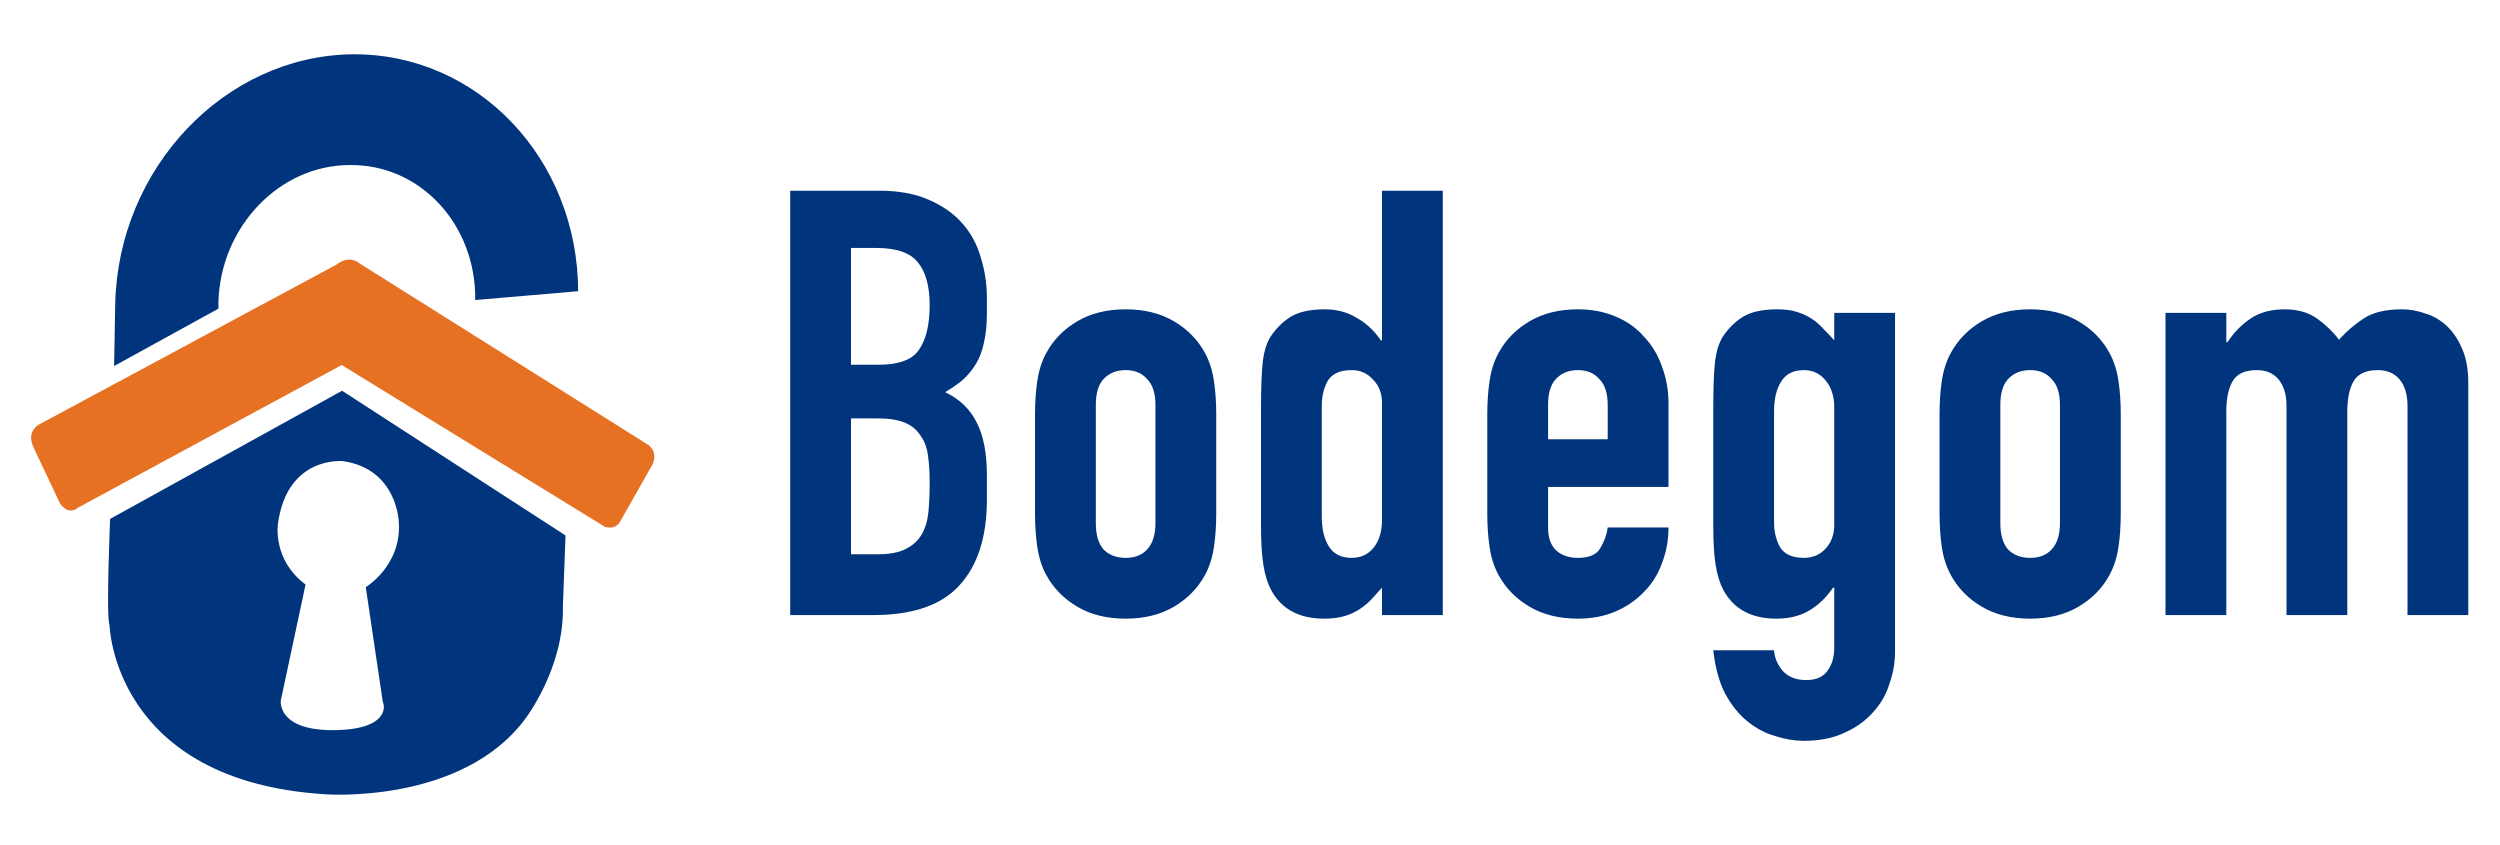
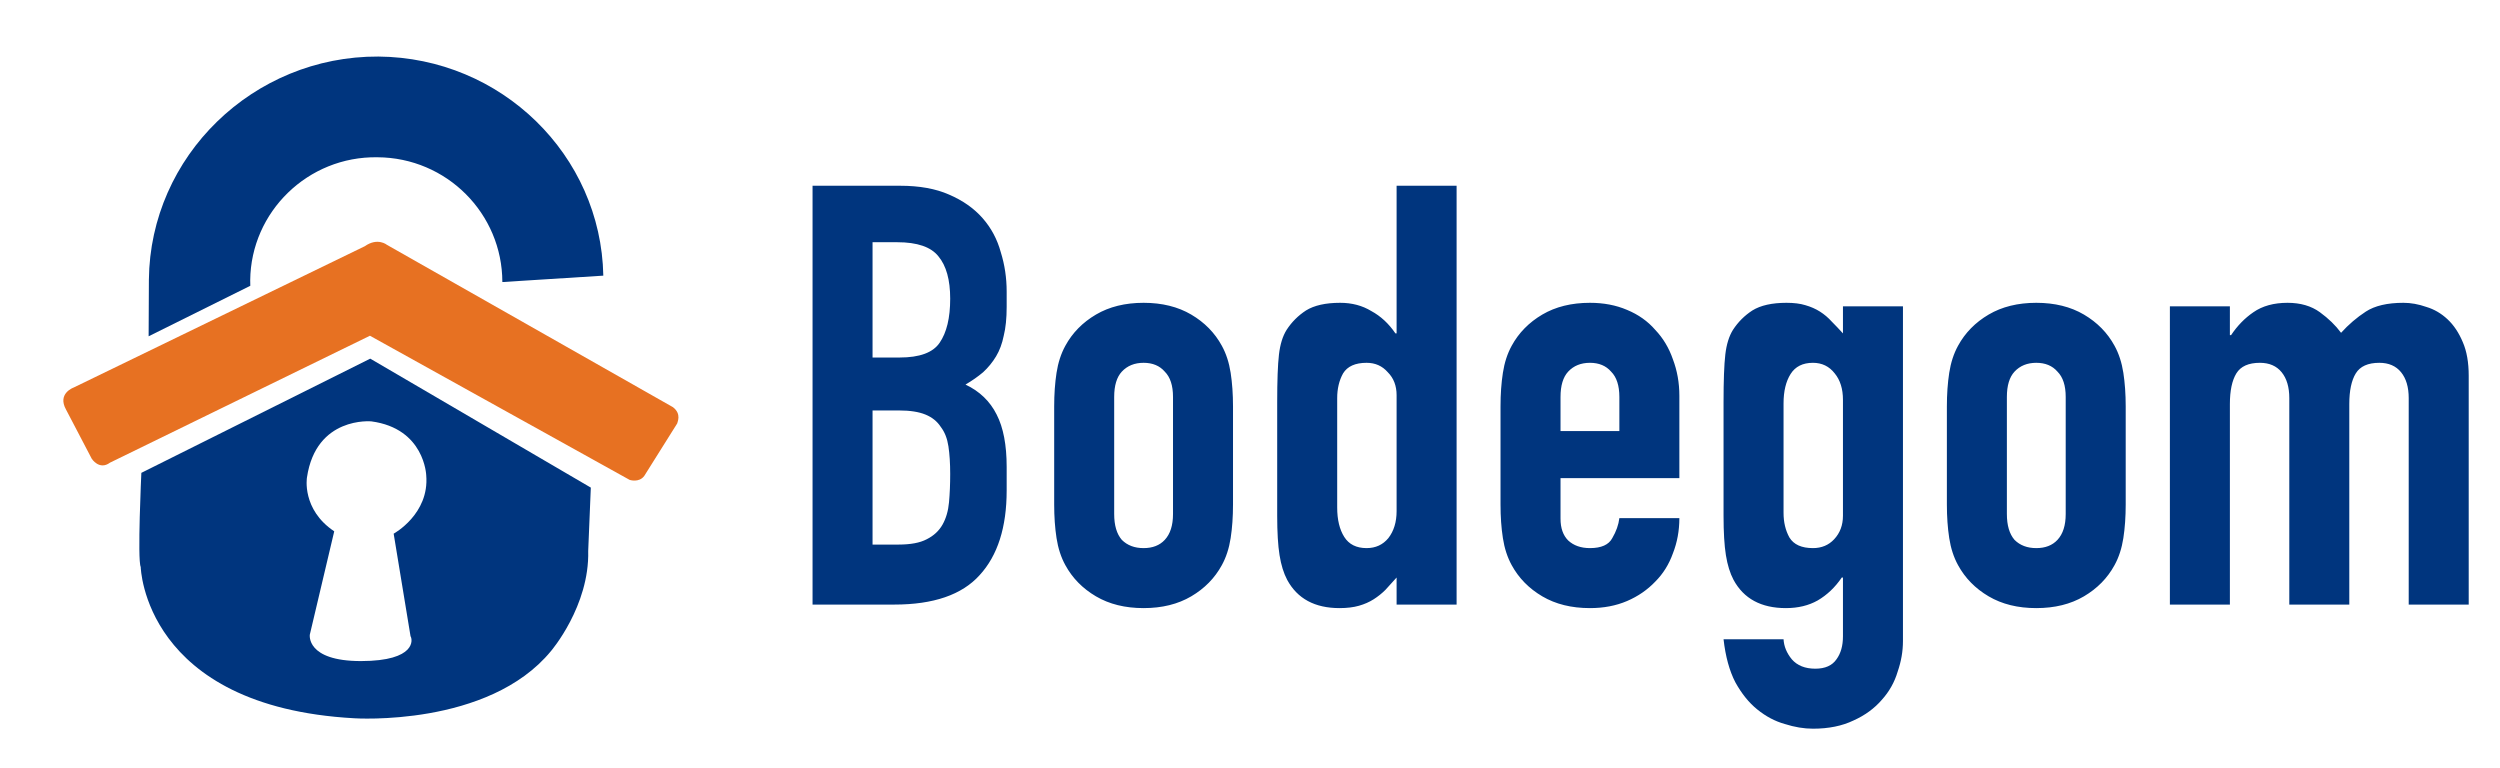
- <svg xmlns="http://www.w3.org/2000/svg" width="151" height="51" viewBox="0 0 151 51" fill="none">
-   <path d="M47.728 11.519H53.092C54.268 11.519 55.264 11.699 56.08 12.059C56.92 12.419 57.604 12.899 58.132 13.499C58.66 14.099 59.032 14.795 59.248 15.587C59.488 16.355 59.608 17.159 59.608 17.999V18.935C59.608 19.631 59.548 20.219 59.428 20.699C59.332 21.179 59.176 21.599 58.96 21.959C58.744 22.319 58.48 22.643 58.168 22.931C57.856 23.195 57.496 23.447 57.088 23.687C57.952 24.095 58.588 24.707 58.996 25.523C59.404 26.315 59.608 27.383 59.608 28.727V30.167C59.608 32.423 59.056 34.151 57.952 35.351C56.872 36.551 55.132 37.151 52.732 37.151H47.728V11.519ZM51.4 33.479H52.984C53.728 33.479 54.304 33.371 54.712 33.155C55.144 32.939 55.468 32.639 55.684 32.255C55.9 31.871 56.032 31.415 56.08 30.887C56.128 30.359 56.152 29.783 56.152 29.159C56.152 28.511 56.116 27.947 56.044 27.467C55.972 26.987 55.816 26.591 55.576 26.279C55.36 25.943 55.048 25.691 54.64 25.523C54.232 25.355 53.692 25.271 53.02 25.271H51.4V33.479ZM51.4 22.031H53.056C54.28 22.031 55.096 21.731 55.504 21.131C55.936 20.507 56.152 19.607 56.152 18.431C56.152 17.279 55.912 16.415 55.432 15.839C54.976 15.263 54.136 14.975 52.912 14.975H51.4V22.031ZM62.516 25.019C62.516 24.275 62.564 23.591 62.66 22.967C62.756 22.343 62.936 21.791 63.2 21.311C63.632 20.519 64.256 19.883 65.072 19.403C65.888 18.923 66.86 18.683 67.988 18.683C69.116 18.683 70.088 18.923 70.904 19.403C71.72 19.883 72.344 20.519 72.776 21.311C73.04 21.791 73.22 22.343 73.316 22.967C73.412 23.591 73.46 24.275 73.46 25.019V31.031C73.46 31.775 73.412 32.459 73.316 33.083C73.22 33.707 73.04 34.259 72.776 34.739C72.344 35.531 71.72 36.167 70.904 36.647C70.088 37.127 69.116 37.367 67.988 37.367C66.86 37.367 65.888 37.127 65.072 36.647C64.256 36.167 63.632 35.531 63.2 34.739C62.936 34.259 62.756 33.707 62.66 33.083C62.564 32.459 62.516 31.775 62.516 31.031V25.019ZM66.188 31.607C66.188 32.303 66.344 32.831 66.656 33.191C66.992 33.527 67.436 33.695 67.988 33.695C68.54 33.695 68.972 33.527 69.284 33.191C69.62 32.831 69.788 32.303 69.788 31.607V24.443C69.788 23.747 69.62 23.231 69.284 22.895C68.972 22.535 68.54 22.355 67.988 22.355C67.436 22.355 66.992 22.535 66.656 22.895C66.344 23.231 66.188 23.747 66.188 24.443V31.607ZM79.836 31.211C79.836 31.955 79.98 32.555 80.268 33.011C80.556 33.467 81.012 33.695 81.636 33.695C82.188 33.695 82.632 33.491 82.968 33.083C83.304 32.651 83.472 32.099 83.472 31.427V24.335C83.472 23.759 83.292 23.291 82.932 22.931C82.596 22.547 82.164 22.355 81.636 22.355C80.94 22.355 80.46 22.571 80.196 23.003C79.956 23.435 79.836 23.939 79.836 24.515V31.211ZM83.472 35.495C83.232 35.759 83.004 36.011 82.788 36.251C82.572 36.467 82.332 36.659 82.068 36.827C81.804 36.995 81.504 37.127 81.168 37.223C80.832 37.319 80.436 37.367 79.98 37.367C78.468 37.367 77.4 36.791 76.776 35.639C76.56 35.231 76.404 34.727 76.308 34.127C76.212 33.527 76.164 32.723 76.164 31.715V24.767C76.164 23.447 76.2 22.475 76.272 21.851C76.344 21.227 76.5 20.723 76.74 20.339C77.052 19.859 77.448 19.463 77.928 19.151C78.432 18.839 79.128 18.683 80.016 18.683C80.736 18.683 81.372 18.851 81.924 19.187C82.5 19.499 82.992 19.955 83.4 20.555H83.472V11.519H87.144V37.151H83.472V35.495ZM93.504 29.411V31.895C93.504 32.471 93.66 32.915 93.972 33.227C94.308 33.539 94.752 33.695 95.305 33.695C96.001 33.695 96.457 33.491 96.672 33.083C96.912 32.675 97.056 32.267 97.105 31.859H100.777C100.777 32.627 100.645 33.347 100.381 34.019C100.141 34.691 99.781 35.267 99.3 35.747C98.82 36.251 98.245 36.647 97.573 36.935C96.9 37.223 96.144 37.367 95.305 37.367C94.177 37.367 93.204 37.127 92.388 36.647C91.573 36.167 90.948 35.531 90.516 34.739C90.252 34.259 90.073 33.707 89.977 33.083C89.88 32.459 89.832 31.775 89.832 31.031V25.019C89.832 24.275 89.88 23.591 89.977 22.967C90.073 22.343 90.252 21.791 90.516 21.311C90.948 20.519 91.573 19.883 92.388 19.403C93.204 18.923 94.177 18.683 95.305 18.683C96.144 18.683 96.9 18.827 97.573 19.115C98.269 19.403 98.844 19.811 99.3 20.339C99.781 20.843 100.141 21.443 100.381 22.139C100.645 22.835 100.777 23.579 100.777 24.371V29.411H93.504ZM93.504 26.531H97.105V24.443C97.105 23.747 96.936 23.231 96.6 22.895C96.288 22.535 95.856 22.355 95.305 22.355C94.752 22.355 94.308 22.535 93.972 22.895C93.66 23.231 93.504 23.747 93.504 24.443V26.531ZM107.153 39.275C107.177 39.707 107.345 40.115 107.657 40.499C107.993 40.883 108.473 41.075 109.097 41.075C109.697 41.075 110.129 40.883 110.393 40.499C110.657 40.139 110.789 39.671 110.789 39.095V35.495H110.717C110.309 36.095 109.817 36.563 109.241 36.899C108.689 37.211 108.041 37.367 107.297 37.367C105.785 37.367 104.717 36.791 104.093 35.639C103.877 35.231 103.721 34.727 103.625 34.127C103.529 33.527 103.481 32.723 103.481 31.715V24.767C103.481 23.447 103.517 22.475 103.589 21.851C103.661 21.227 103.817 20.723 104.057 20.339C104.369 19.859 104.765 19.463 105.245 19.151C105.749 18.839 106.445 18.683 107.333 18.683C107.789 18.683 108.173 18.731 108.485 18.827C108.821 18.923 109.121 19.055 109.385 19.223C109.649 19.391 109.889 19.595 110.105 19.835C110.321 20.051 110.549 20.291 110.789 20.555V18.899H114.461V39.383C114.461 40.007 114.353 40.631 114.137 41.255C113.945 41.903 113.621 42.479 113.165 42.983C112.709 43.511 112.133 43.931 111.437 44.243C110.741 44.579 109.913 44.747 108.953 44.747C108.401 44.747 107.825 44.651 107.225 44.459C106.625 44.291 106.061 43.991 105.533 43.559C105.029 43.151 104.585 42.599 104.201 41.903C103.841 41.207 103.601 40.331 103.481 39.275H107.153ZM107.153 31.535C107.153 32.111 107.273 32.615 107.513 33.047C107.777 33.479 108.257 33.695 108.953 33.695C109.481 33.695 109.913 33.515 110.249 33.155C110.609 32.771 110.789 32.291 110.789 31.715V24.623C110.789 23.951 110.621 23.411 110.285 23.003C109.949 22.571 109.505 22.355 108.953 22.355C108.329 22.355 107.873 22.583 107.585 23.039C107.297 23.495 107.153 24.095 107.153 24.839V31.535ZM117.149 25.019C117.149 24.275 117.197 23.591 117.293 22.967C117.389 22.343 117.569 21.791 117.833 21.311C118.265 20.519 118.889 19.883 119.705 19.403C120.521 18.923 121.493 18.683 122.621 18.683C123.749 18.683 124.721 18.923 125.537 19.403C126.353 19.883 126.977 20.519 127.409 21.311C127.673 21.791 127.853 22.343 127.949 22.967C128.045 23.591 128.093 24.275 128.093 25.019V31.031C128.093 31.775 128.045 32.459 127.949 33.083C127.853 33.707 127.673 34.259 127.409 34.739C126.977 35.531 126.353 36.167 125.537 36.647C124.721 37.127 123.749 37.367 122.621 37.367C121.493 37.367 120.521 37.127 119.705 36.647C118.889 36.167 118.265 35.531 117.833 34.739C117.569 34.259 117.389 33.707 117.293 33.083C117.197 32.459 117.149 31.775 117.149 31.031V25.019ZM120.821 31.607C120.821 32.303 120.977 32.831 121.289 33.191C121.625 33.527 122.069 33.695 122.621 33.695C123.173 33.695 123.605 33.527 123.917 33.191C124.253 32.831 124.421 32.303 124.421 31.607V24.443C124.421 23.747 124.253 23.231 123.917 22.895C123.605 22.535 123.173 22.355 122.621 22.355C122.069 22.355 121.625 22.535 121.289 22.895C120.977 23.231 120.821 23.747 120.821 24.443V31.607ZM130.797 18.899H134.469V20.663H134.541C134.925 20.087 135.381 19.619 135.909 19.259C136.461 18.875 137.157 18.683 137.997 18.683C138.789 18.683 139.449 18.875 139.977 19.259C140.505 19.643 140.937 20.063 141.273 20.519C141.729 20.015 142.233 19.583 142.785 19.223C143.337 18.863 144.105 18.683 145.089 18.683C145.545 18.683 146.013 18.767 146.493 18.935C146.973 19.079 147.405 19.331 147.789 19.691C148.173 20.051 148.485 20.519 148.725 21.095C148.965 21.647 149.085 22.331 149.085 23.147V37.151H145.413V24.515C145.413 23.843 145.257 23.315 144.945 22.931C144.633 22.547 144.189 22.355 143.613 22.355C142.917 22.355 142.437 22.571 142.173 23.003C141.909 23.435 141.777 24.059 141.777 24.875V37.151H138.105V24.515C138.105 23.843 137.949 23.315 137.637 22.931C137.325 22.547 136.881 22.355 136.305 22.355C135.609 22.355 135.129 22.571 134.865 23.003C134.601 23.435 134.469 24.059 134.469 24.875V37.151H130.797V18.899Z" fill="#00357E" />
-   <path d="M6.651 31.342C6.651 31.342 6.401 37.244 6.612 37.719C6.612 37.719 6.798 47.19 19.68 47.977C19.68 47.977 27.889 48.589 31.721 43.421C31.721 43.421 34.083 40.37 33.998 36.636L34.158 32.342L20.659 23.601L6.651 31.342ZM24.085 31.505C24.289 34.14 22.092 35.465 22.092 35.465L23.125 42.418C23.246 42.601 23.514 44.094 20.09 44.101C16.711 44.1 16.961 42.308 16.961 42.308L18.455 35.305C16.451 33.821 16.786 31.653 16.786 31.653C17.342 27.494 20.727 27.853 20.727 27.853C23.99 28.337 24.085 31.505 24.085 31.505Z" fill="#00357E" />
-   <path d="M39.183 26.889L21.685 15.889C21.685 15.889 21.117 15.365 20.327 15.98L2.506 25.56C2.506 25.56 1.487 25.955 2.043 27.058L3.614 30.384C3.614 30.384 4.076 31.19 4.731 30.651L20.64 22.047L36.536 31.82C36.536 31.82 37.106 32.031 37.427 31.553L39.445 27.993C39.437 27.942 39.743 27.363 39.183 26.889Z" fill="#E77122" />
-   <path d="M21.283 3.279C13.579 3.373 7.146 10.141 6.959 18.347L6.892 22.107L13.194 18.642L13.193 18.279C13.298 13.731 16.855 9.968 21.131 9.969C25.401 9.919 28.762 13.584 28.704 18.122L34.922 17.589C34.891 9.581 28.844 3.212 21.283 3.279Z" fill="#00357E" />
+ <svg xmlns="http://www.w3.org/2000/svg" width="153" height="47" viewBox="0 0 153 47" fill="none">
+   <path d="M49.728 11.368H55.092C56.268 11.368 57.264 11.548 58.08 11.908C58.92 12.268 59.604 12.748 60.132 13.348C60.66 13.948 61.032 14.644 61.248 15.436C61.488 16.204 61.608 17.008 61.608 17.848V18.784C61.608 19.48 61.548 20.068 61.428 20.548C61.332 21.028 61.176 21.448 60.96 21.808C60.744 22.168 60.48 22.492 60.168 22.78C59.856 23.044 59.496 23.296 59.088 23.536C59.952 23.944 60.588 24.556 60.996 25.372C61.404 26.164 61.608 27.232 61.608 28.576V30.016C61.608 32.272 61.056 34 59.952 35.2C58.872 36.4 57.132 37 54.732 37H49.728V11.368ZM53.4 33.328H54.984C55.728 33.328 56.304 33.22 56.712 33.004C57.144 32.788 57.468 32.488 57.684 32.104C57.9 31.72 58.032 31.264 58.08 30.736C58.128 30.208 58.152 29.632 58.152 29.008C58.152 28.36 58.116 27.796 58.044 27.316C57.972 26.836 57.816 26.44 57.576 26.128C57.36 25.792 57.048 25.54 56.64 25.372C56.232 25.204 55.692 25.12 55.02 25.12H53.4V33.328ZM53.4 21.88H55.056C56.28 21.88 57.096 21.58 57.504 20.98C57.936 20.356 58.152 19.456 58.152 18.28C58.152 17.128 57.912 16.264 57.432 15.688C56.976 15.112 56.136 14.824 54.912 14.824H53.4V21.88ZM64.516 24.868C64.516 24.124 64.564 23.44 64.66 22.816C64.756 22.192 64.936 21.64 65.2 21.16C65.632 20.368 66.256 19.732 67.072 19.252C67.888 18.772 68.86 18.532 69.988 18.532C71.116 18.532 72.088 18.772 72.904 19.252C73.72 19.732 74.344 20.368 74.776 21.16C75.04 21.64 75.22 22.192 75.316 22.816C75.412 23.44 75.46 24.124 75.46 24.868V30.88C75.46 31.624 75.412 32.308 75.316 32.932C75.22 33.556 75.04 34.108 74.776 34.588C74.344 35.38 73.72 36.016 72.904 36.496C72.088 36.976 71.116 37.216 69.988 37.216C68.86 37.216 67.888 36.976 67.072 36.496C66.256 36.016 65.632 35.38 65.2 34.588C64.936 34.108 64.756 33.556 64.66 32.932C64.564 32.308 64.516 31.624 64.516 30.88V24.868ZM68.188 31.456C68.188 32.152 68.344 32.68 68.656 33.04C68.992 33.376 69.436 33.544 69.988 33.544C70.54 33.544 70.972 33.376 71.284 33.04C71.62 32.68 71.788 32.152 71.788 31.456V24.292C71.788 23.596 71.62 23.08 71.284 22.744C70.972 22.384 70.54 22.204 69.988 22.204C69.436 22.204 68.992 22.384 68.656 22.744C68.344 23.08 68.188 23.596 68.188 24.292V31.456ZM81.836 31.06C81.836 31.804 81.98 32.404 82.268 32.86C82.556 33.316 83.012 33.544 83.636 33.544C84.188 33.544 84.632 33.34 84.968 32.932C85.304 32.5 85.472 31.948 85.472 31.276V24.184C85.472 23.608 85.292 23.14 84.932 22.78C84.596 22.396 84.164 22.204 83.636 22.204C82.94 22.204 82.46 22.42 82.196 22.852C81.956 23.284 81.836 23.788 81.836 24.364V31.06ZM85.472 35.344C85.232 35.608 85.004 35.86 84.788 36.1C84.572 36.316 84.332 36.508 84.068 36.676C83.804 36.844 83.504 36.976 83.168 37.072C82.832 37.168 82.436 37.216 81.98 37.216C80.468 37.216 79.4 36.64 78.776 35.488C78.56 35.08 78.404 34.576 78.308 33.976C78.212 33.376 78.164 32.572 78.164 31.564V24.616C78.164 23.296 78.2 22.324 78.272 21.7C78.344 21.076 78.5 20.572 78.74 20.188C79.052 19.708 79.448 19.312 79.928 19C80.432 18.688 81.128 18.532 82.016 18.532C82.736 18.532 83.372 18.7 83.924 19.036C84.5 19.348 84.992 19.804 85.4 20.404H85.472V11.368H89.144V37H85.472V35.344ZM95.504 29.26V31.744C95.504 32.32 95.66 32.764 95.972 33.076C96.308 33.388 96.752 33.544 97.305 33.544C98.001 33.544 98.457 33.34 98.672 32.932C98.912 32.524 99.056 32.116 99.105 31.708H102.777C102.777 32.476 102.645 33.196 102.381 33.868C102.141 34.54 101.781 35.116 101.301 35.596C100.821 36.1 100.245 36.496 99.573 36.784C98.9 37.072 98.144 37.216 97.305 37.216C96.177 37.216 95.204 36.976 94.388 36.496C93.573 36.016 92.948 35.38 92.516 34.588C92.252 34.108 92.073 33.556 91.977 32.932C91.88 32.308 91.832 31.624 91.832 30.88V24.868C91.832 24.124 91.88 23.44 91.977 22.816C92.073 22.192 92.252 21.64 92.516 21.16C92.948 20.368 93.573 19.732 94.388 19.252C95.204 18.772 96.177 18.532 97.305 18.532C98.144 18.532 98.9 18.676 99.573 18.964C100.269 19.252 100.845 19.66 101.301 20.188C101.781 20.692 102.141 21.292 102.381 21.988C102.645 22.684 102.777 23.428 102.777 24.22V29.26H95.504ZM95.504 26.38H99.105V24.292C99.105 23.596 98.936 23.08 98.6 22.744C98.288 22.384 97.856 22.204 97.305 22.204C96.752 22.204 96.308 22.384 95.972 22.744C95.66 23.08 95.504 23.596 95.504 24.292V26.38ZM109.153 39.124C109.177 39.556 109.345 39.964 109.657 40.348C109.993 40.732 110.473 40.924 111.097 40.924C111.697 40.924 112.129 40.732 112.393 40.348C112.657 39.988 112.789 39.52 112.789 38.944V35.344H112.717C112.309 35.944 111.817 36.412 111.241 36.748C110.689 37.06 110.041 37.216 109.297 37.216C107.785 37.216 106.717 36.64 106.093 35.488C105.877 35.08 105.721 34.576 105.625 33.976C105.529 33.376 105.481 32.572 105.481 31.564V24.616C105.481 23.296 105.517 22.324 105.589 21.7C105.661 21.076 105.817 20.572 106.057 20.188C106.369 19.708 106.765 19.312 107.245 19C107.749 18.688 108.445 18.532 109.333 18.532C109.789 18.532 110.173 18.58 110.485 18.676C110.821 18.772 111.121 18.904 111.385 19.072C111.649 19.24 111.889 19.444 112.105 19.684C112.321 19.9 112.549 20.14 112.789 20.404V18.748H116.461V39.232C116.461 39.856 116.353 40.48 116.137 41.104C115.945 41.752 115.621 42.328 115.165 42.832C114.709 43.36 114.133 43.78 113.437 44.092C112.741 44.428 111.913 44.596 110.953 44.596C110.401 44.596 109.825 44.5 109.225 44.308C108.625 44.14 108.061 43.84 107.533 43.408C107.029 43 106.585 42.448 106.201 41.752C105.841 41.056 105.601 40.18 105.481 39.124H109.153ZM109.153 31.384C109.153 31.96 109.273 32.464 109.513 32.896C109.777 33.328 110.257 33.544 110.953 33.544C111.481 33.544 111.913 33.364 112.249 33.004C112.609 32.62 112.789 32.14 112.789 31.564V24.472C112.789 23.8 112.621 23.26 112.285 22.852C111.949 22.42 111.505 22.204 110.953 22.204C110.329 22.204 109.873 22.432 109.585 22.888C109.297 23.344 109.153 23.944 109.153 24.688V31.384ZM119.149 24.868C119.149 24.124 119.197 23.44 119.293 22.816C119.389 22.192 119.569 21.64 119.833 21.16C120.265 20.368 120.889 19.732 121.705 19.252C122.521 18.772 123.493 18.532 124.621 18.532C125.749 18.532 126.721 18.772 127.537 19.252C128.353 19.732 128.977 20.368 129.409 21.16C129.673 21.64 129.853 22.192 129.949 22.816C130.045 23.44 130.093 24.124 130.093 24.868V30.88C130.093 31.624 130.045 32.308 129.949 32.932C129.853 33.556 129.673 34.108 129.409 34.588C128.977 35.38 128.353 36.016 127.537 36.496C126.721 36.976 125.749 37.216 124.621 37.216C123.493 37.216 122.521 36.976 121.705 36.496C120.889 36.016 120.265 35.38 119.833 34.588C119.569 34.108 119.389 33.556 119.293 32.932C119.197 32.308 119.149 31.624 119.149 30.88V24.868ZM122.821 31.456C122.821 32.152 122.977 32.68 123.289 33.04C123.625 33.376 124.069 33.544 124.621 33.544C125.173 33.544 125.605 33.376 125.917 33.04C126.253 32.68 126.421 32.152 126.421 31.456V24.292C126.421 23.596 126.253 23.08 125.917 22.744C125.605 22.384 125.173 22.204 124.621 22.204C124.069 22.204 123.625 22.384 123.289 22.744C122.977 23.08 122.821 23.596 122.821 24.292V31.456ZM132.797 18.748H136.469V20.512H136.541C136.925 19.936 137.381 19.468 137.909 19.108C138.461 18.724 139.157 18.532 139.997 18.532C140.789 18.532 141.449 18.724 141.977 19.108C142.505 19.492 142.937 19.912 143.273 20.368C143.729 19.864 144.233 19.432 144.785 19.072C145.337 18.712 146.105 18.532 147.089 18.532C147.545 18.532 148.013 18.616 148.493 18.784C148.973 18.928 149.405 19.18 149.789 19.54C150.173 19.9 150.485 20.368 150.725 20.944C150.965 21.496 151.085 22.18 151.085 22.996V37H147.413V24.364C147.413 23.692 147.257 23.164 146.945 22.78C146.633 22.396 146.189 22.204 145.613 22.204C144.917 22.204 144.437 22.42 144.173 22.852C143.909 23.284 143.777 23.908 143.777 24.724V37H140.105V24.364C140.105 23.692 139.949 23.164 139.637 22.78C139.325 22.396 138.881 22.204 138.305 22.204C137.609 22.204 137.129 22.42 136.865 22.852C136.601 23.284 136.469 23.908 136.469 24.724V37H132.797V18.748Z" fill="#00357E" />
+   <path d="M8.651 28.938C8.651 28.938 8.401 34.267 8.612 34.697C8.612 34.697 8.798 43.247 21.68 43.958C21.68 43.958 29.889 44.51 33.721 39.844C33.721 39.844 36.083 37.09 35.998 33.718L36.158 29.841L22.659 21.949L8.651 28.938ZM26.085 29.086C26.289 31.465 24.092 32.661 24.092 32.661L25.125 38.939C25.246 39.104 25.514 40.452 22.09 40.458C18.711 40.457 18.961 38.839 18.961 38.839L20.455 32.517C18.451 31.176 18.786 29.22 18.786 29.22C19.342 25.464 22.727 25.788 22.727 25.788C25.99 26.226 26.085 29.086 26.085 29.086Z" fill="#00357E" />
+   <path d="M41.183 24.918L23.685 14.987C23.685 14.987 23.117 14.513 22.327 15.068L4.506 23.718C4.506 23.718 3.487 24.075 4.043 25.07L5.614 28.073C5.614 28.073 6.076 28.801 6.731 28.315L22.64 20.547L38.536 29.37C38.536 29.37 39.106 29.56 39.427 29.129L41.445 25.914C41.437 25.868 41.743 25.345 41.183 24.918Z" fill="#E77122" />
+   <path d="M23.158 3.461C15.494 3.424 9.186 9.557 9.112 17.117L9.096 20.581L15.319 17.49L15.313 17.155C15.356 12.965 18.843 9.555 23.098 9.625C27.346 9.647 30.739 13.079 30.744 17.261L36.923 16.87C36.782 9.489 30.68 3.522 23.158 3.461Z" fill="#00357E" />
</svg>
